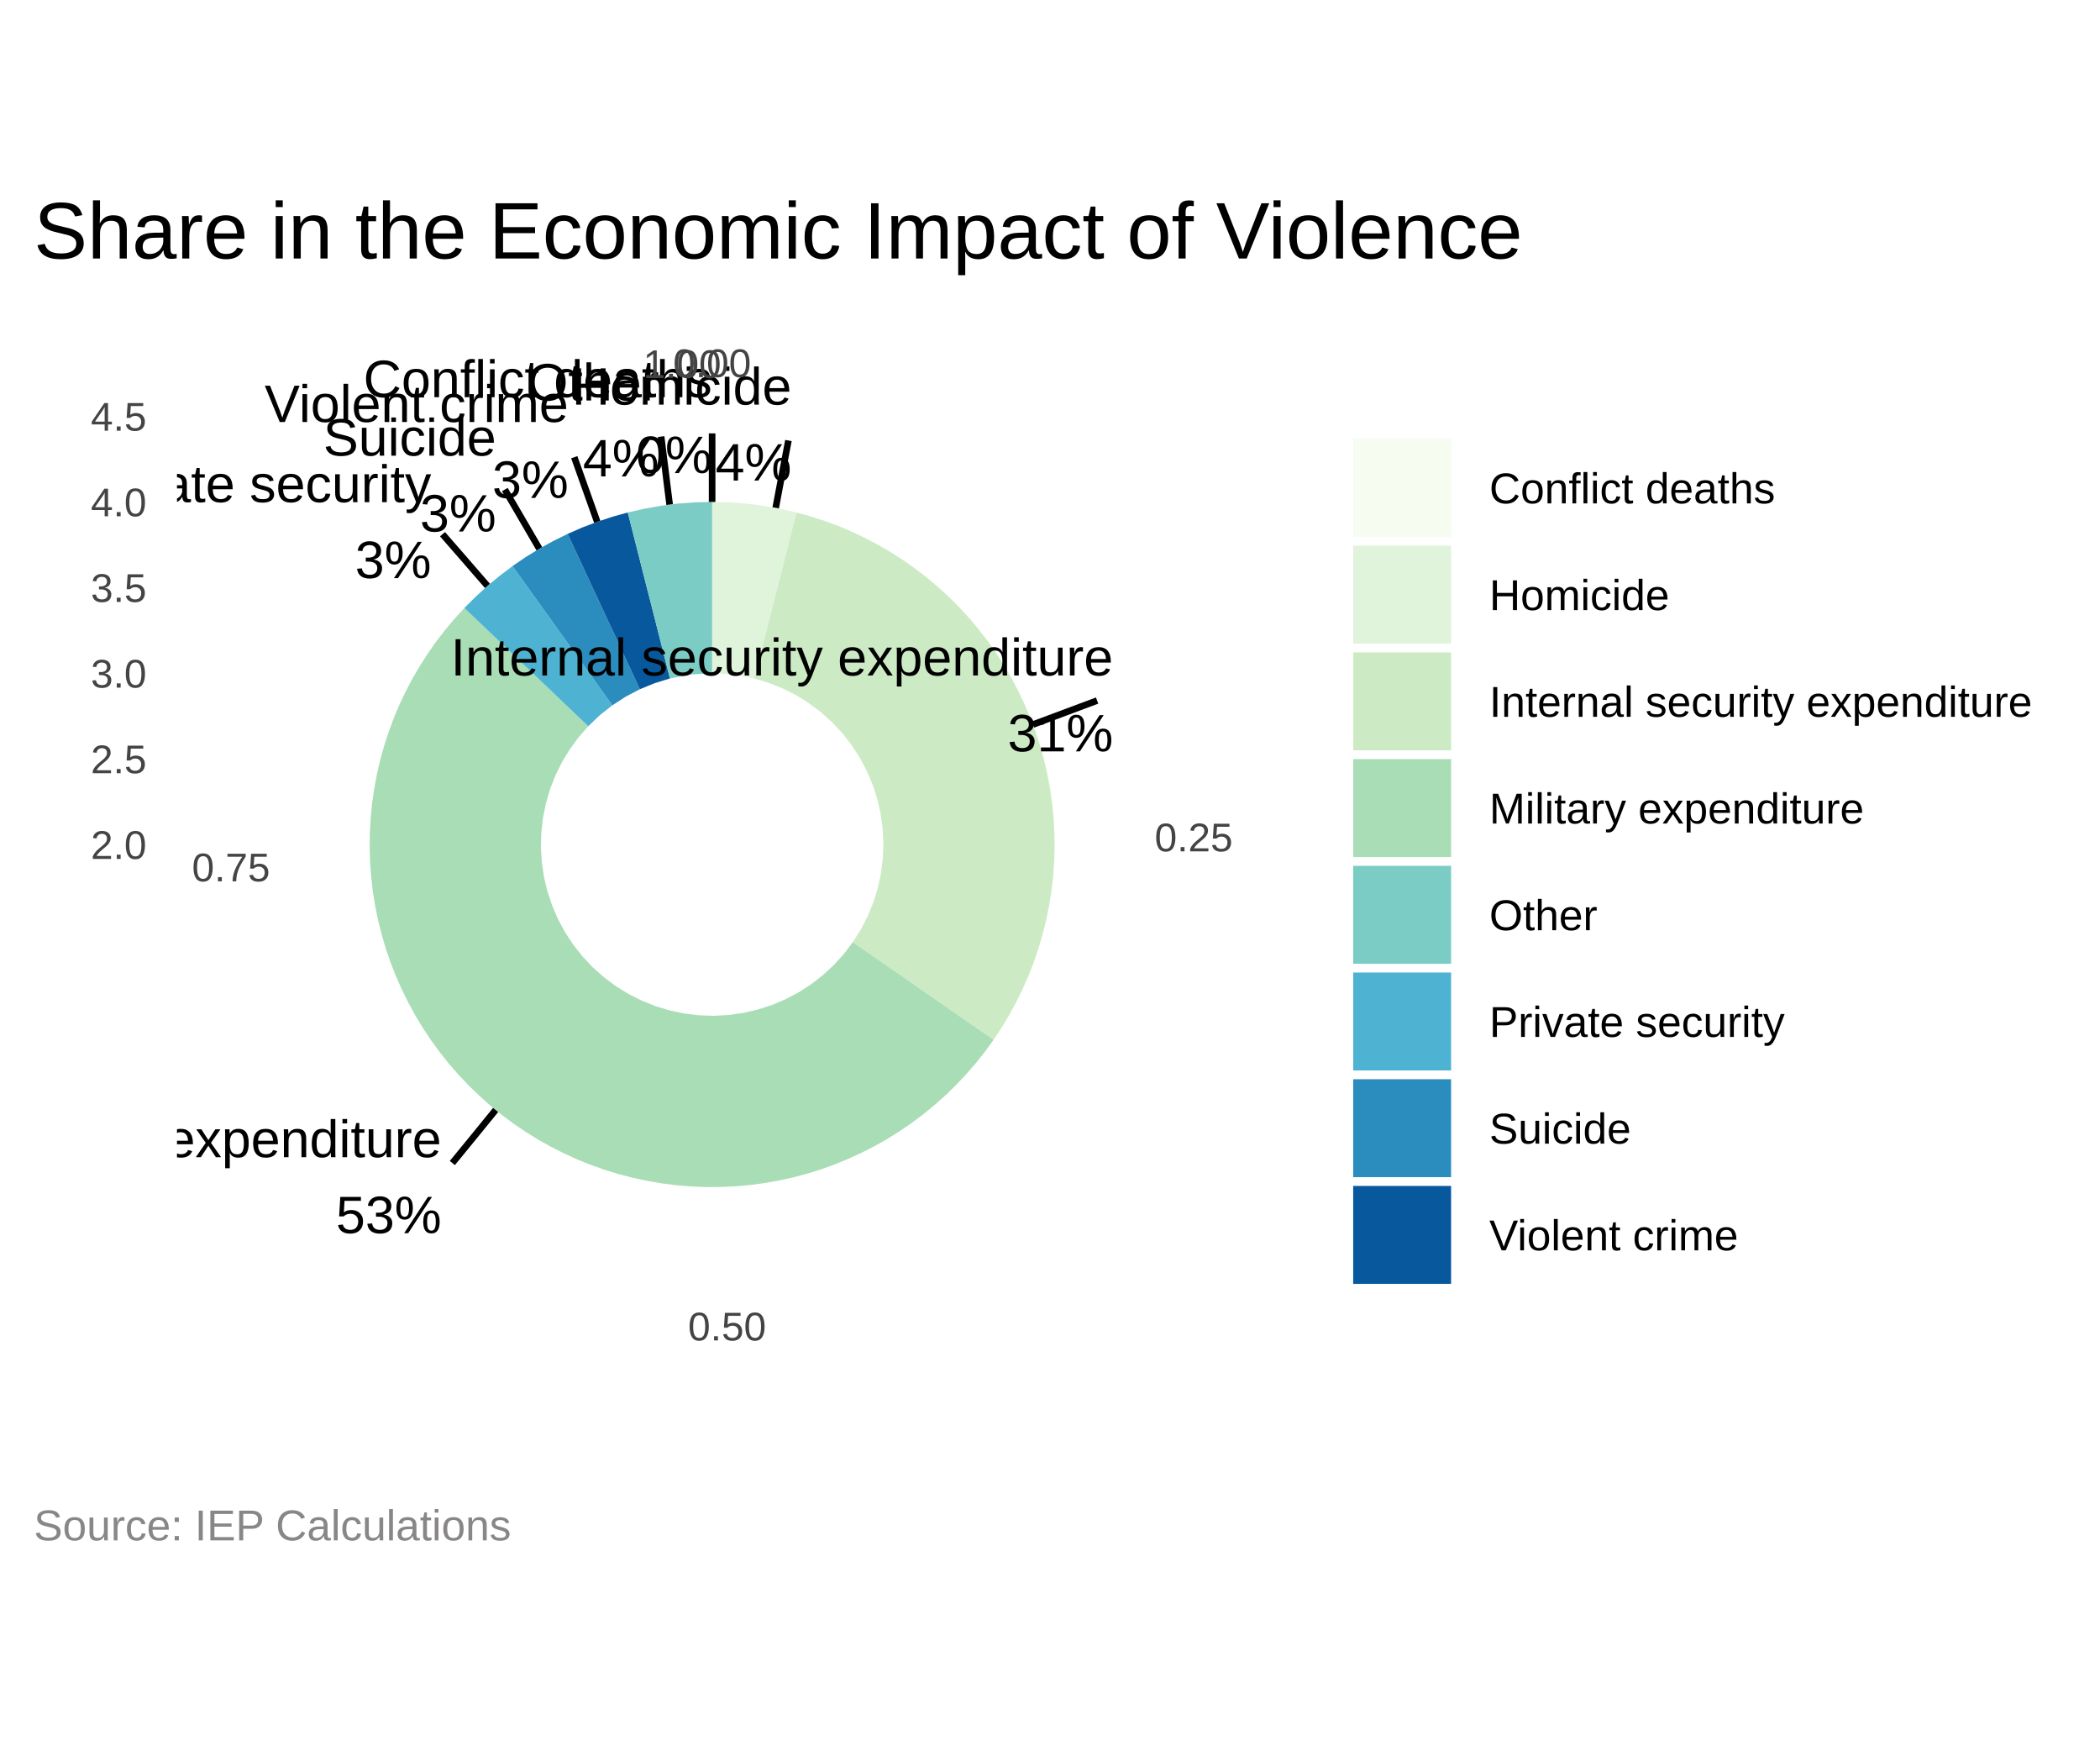
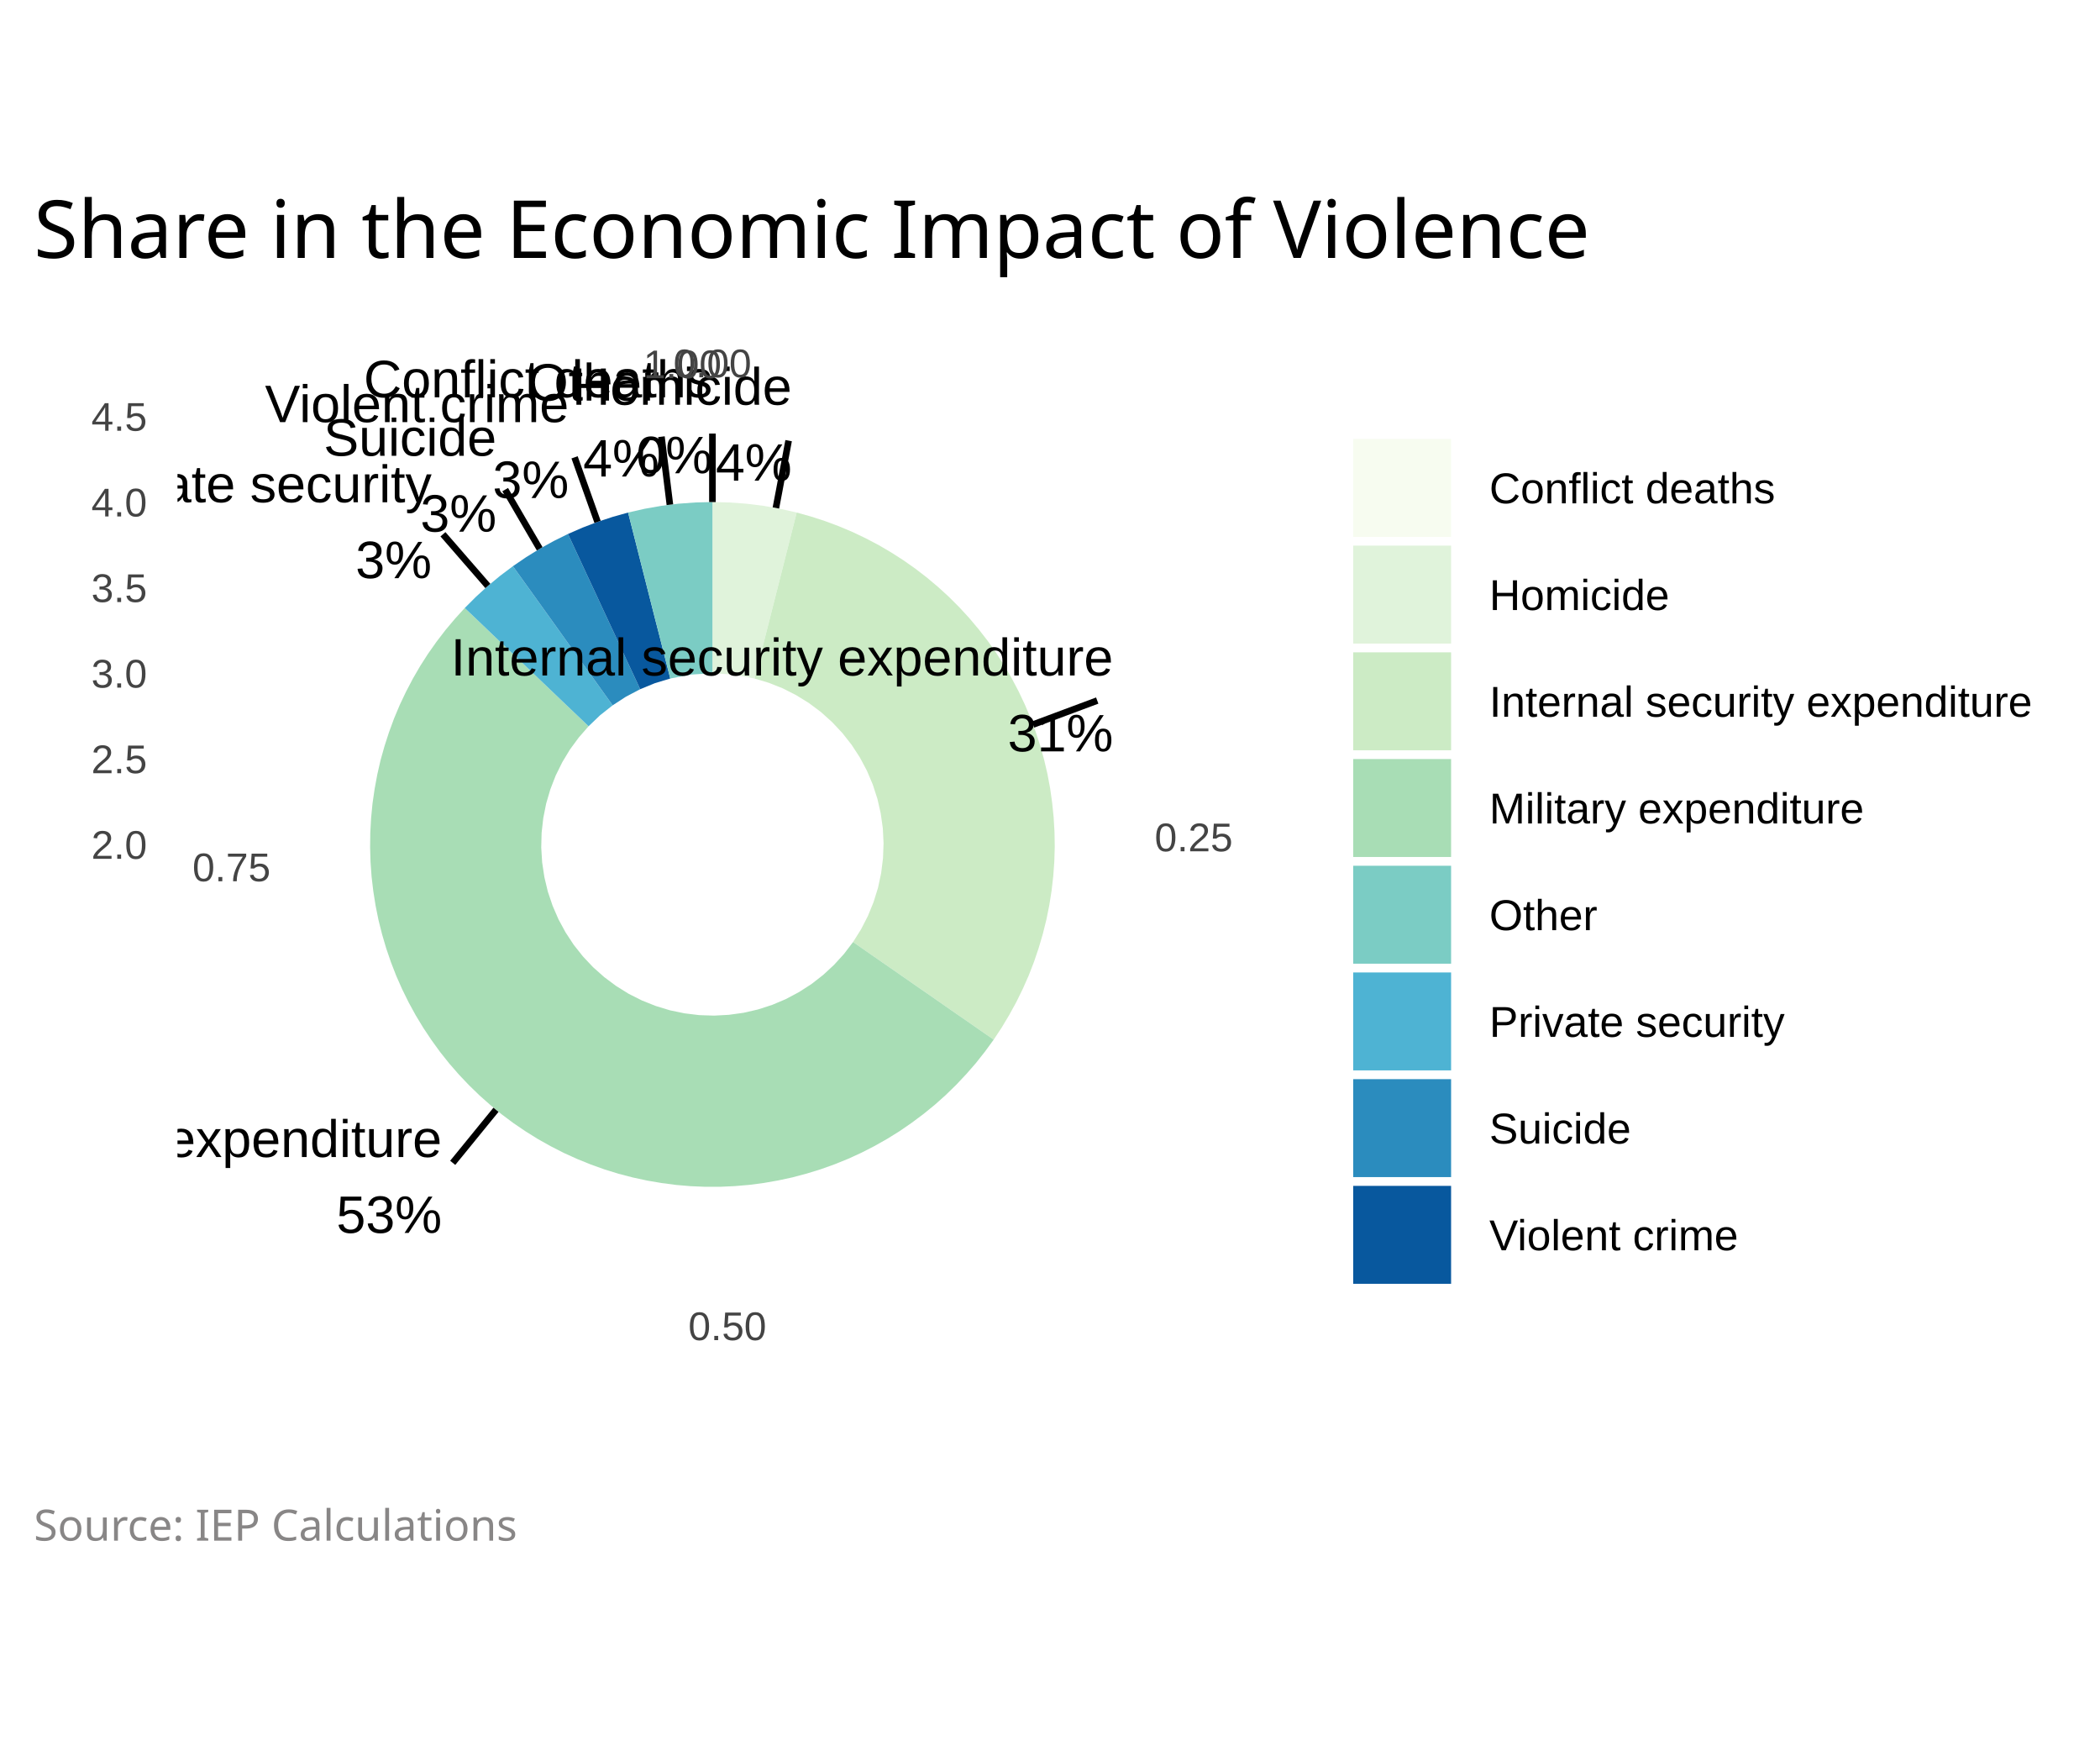
<svg xmlns="http://www.w3.org/2000/svg" class="svglite" width="340.16pt" height="283.46pt" viewBox="0 0 340.16 283.46">
  <defs>
    <style type="text/css">
    .svglite line, .svglite polyline, .svglite polygon, .svglite path, .svglite rect, .svglite circle {
      fill: none;
      stroke: #000000;
      stroke-linecap: round;
      stroke-linejoin: round;
      stroke-miterlimit: 10.00;
    }
    .svglite text {
      white-space: pre;
    }
  </style>
  </defs>
  <rect width="100%" height="100%" style="stroke: none; fill: none;" />
  <defs>
    <clipPath id="cpMC4wMHwzNDAuMTZ8MC4wMHwyODMuNDY=">
      <rect x="0.00" y="0.00" width="340.16" height="283.46" />
    </clipPath>
  </defs>
  <g clip-path="url(#cpMC4wMHwzNDAuMTZ8MC4wMHwyODMuNDY=)">
</g>
  <defs>
-     <clipPath id="cpMC4wMHwzNDAuMTZ8MjcuMDd8MjU2LjQw">
-       <rect x="0.00" y="27.07" width="340.16" height="229.33" />
+     <clipPath id="cpMC4wMHwzNDAuMTZ8MjYuOTV8MjU2LjUx">
+       <rect x="0.00" y="26.95" width="340.16" height="229.56" />
    </clipPath>
  </defs>
-   <g clip-path="url(#cpMC4wMHwzNDAuMTZ8MjcuMDd8MjU2LjQw)">
+   <g clip-path="url(#cpMC4wMHwzNDAuMTZ8MjYuOTV8MjU2LjUx)">
</g>
  <g clip-path="url(#cpMC4wMHwzNDAuMTZ8MC4wMHwyODMuNDY=)">
</g>
  <defs>
-     <clipPath id="cpMjguNjd8MjAyLjA0fDUwLjA3fDIyMy40NA==">
-       <rect x="28.67" y="50.07" width="173.37" height="173.37" />
+     <clipPath id="cpMjguNzV8MjAyLjA0fDUwLjExfDIyMy4zOQ==">
+       <rect x="28.75" y="50.11" width="173.29" height="173.29" />
    </clipPath>
  </defs>
-   <g clip-path="url(#cpMjguNjd8MjAyLjA0fDUwLjA3fDIyMy40NA==)">
-     <polygon points="115.35,109.02 115.35,106.50 115.35,103.98 115.35,101.45 115.35,98.93 115.35,96.41 115.35,93.89 115.35,91.37 115.35,88.85 115.35,86.32 115.35,83.80 115.35,81.28 115.35,81.28 115.35,83.80 115.35,86.32 115.35,88.85 115.35,91.37 115.35,93.89 115.35,96.41 115.35,98.93 115.35,101.45 115.35,103.98 115.35,106.50 115.35,109.02 115.35,109.02 " style="stroke-width: 1.07; stroke: none; stroke-linecap: butt; stroke-linejoin: miter; fill: #F7FCF0;" />
-     <polygon points="122.18,109.87 122.81,107.43 123.43,104.99 124.05,102.54 124.67,100.10 125.29,97.65 125.91,95.21 126.53,92.77 127.15,90.32 127.77,87.88 128.39,85.43 129.02,82.99 126.32,82.38 123.60,81.90 120.87,81.55 118.11,81.35 115.35,81.28 115.35,83.80 115.35,86.32 115.35,88.85 115.35,91.37 115.35,93.89 115.35,96.41 115.35,98.93 115.35,101.45 115.35,103.98 115.35,106.50 115.35,109.02 118.79,109.23 122.18,109.87 " style="stroke-width: 1.07; stroke: none; stroke-linecap: butt; stroke-linejoin: miter; fill: #E0F3DB;" />
-     <polygon points="138.14,152.57 140.22,154.01 142.29,155.45 144.36,156.88 146.43,158.32 148.50,159.76 150.58,161.20 152.65,162.63 154.72,164.07 156.79,165.51 158.86,166.95 160.94,168.38 162.25,166.40 163.48,164.37 164.61,162.28 165.66,160.14 166.62,157.97 167.48,155.75 168.24,153.50 168.91,151.22 169.48,148.91 169.95,146.58 170.33,144.23 170.60,141.87 170.76,139.50 170.83,137.12 170.79,134.75 170.66,132.37 170.42,130.01 170.08,127.65 169.64,125.32 169.10,123.00 168.46,120.71 167.72,118.45 166.89,116.23 165.96,114.04 164.94,111.89 163.83,109.79 162.63,107.73 161.35,105.74 159.98,103.79 158.52,101.91 156.99,100.09 155.38,98.34 153.70,96.66 151.94,95.06 150.12,93.53 148.24,92.08 146.30,90.71 144.30,89.43 142.24,88.23 140.14,87.12 137.99,86.11 135.80,85.18 133.57,84.36 131.31,83.62 129.02,82.99 128.39,85.43 127.77,87.88 127.15,90.32 126.53,92.77 125.91,95.21 125.29,97.65 124.67,100.10 124.05,102.54 123.43,104.99 122.81,107.43 122.18,109.87 124.51,110.58 126.77,111.48 128.94,112.57 131.00,113.86 132.95,115.31 134.76,116.94 136.42,118.71 137.92,120.63 139.24,122.66 140.39,124.81 141.34,127.05 142.09,129.36 142.63,131.73 142.97,134.14 143.09,136.56 143.00,138.99 142.70,141.40 142.19,143.78 141.47,146.10 140.55,148.35 139.44,150.52 138.14,152.57 " style="stroke-width: 1.07; stroke: none; stroke-linecap: butt; stroke-linejoin: miter; fill: #CCEBC5;" />
-     <polygon points="95.29,117.61 93.46,115.87 91.64,114.13 89.81,112.38 87.99,110.64 86.16,108.90 84.34,107.16 82.52,105.42 80.69,103.68 78.87,101.94 77.04,100.20 75.22,98.46 73.62,100.21 72.09,102.03 70.64,103.91 69.28,105.86 68.00,107.86 66.80,109.91 65.70,112.01 64.68,114.16 63.76,116.35 62.94,118.58 62.21,120.84 61.57,123.13 61.04,125.44 60.61,127.78 60.27,130.13 60.04,132.49 59.91,134.87 59.88,137.24 59.95,139.62 60.12,141.98 60.39,144.34 60.77,146.69 61.24,149.02 61.82,151.32 62.49,153.60 63.26,155.85 64.13,158.06 65.08,160.23 66.14,162.36 67.28,164.45 68.51,166.48 69.82,168.46 71.22,170.38 72.70,172.24 74.26,174.03 75.89,175.75 77.60,177.41 79.37,178.99 81.21,180.49 83.11,181.91 85.08,183.25 87.09,184.50 89.16,185.67 91.28,186.74 93.44,187.73 95.64,188.62 97.88,189.42 100.15,190.12 102.45,190.72 104.77,191.22 107.11,191.62 109.47,191.93 111.84,192.13 114.21,192.23 116.59,192.22 118.96,192.12 121.32,191.92 123.68,191.61 126.02,191.20 128.34,190.70 130.64,190.09 132.91,189.39 135.14,188.59 137.34,187.69 139.50,186.70 141.62,185.63 143.69,184.46 145.70,183.20 147.66,181.86 149.57,180.43 151.40,178.93 153.18,177.35 154.88,175.69 156.51,173.96 158.06,172.17 159.54,170.31 160.94,168.38 158.86,166.95 156.79,165.51 154.72,164.07 152.65,162.63 150.58,161.20 148.50,159.76 146.43,158.32 144.36,156.88 142.29,155.45 140.22,154.01 138.14,152.57 136.69,154.49 135.07,156.27 133.31,157.90 131.41,159.38 129.39,160.69 127.26,161.81 125.04,162.75 122.75,163.49 120.41,164.03 118.03,164.37 115.62,164.50 113.22,164.42 110.83,164.13 108.48,163.63 106.17,162.94 103.94,162.04 101.79,160.96 99.75,159.69 97.82,158.25 96.02,156.65 94.37,154.90 92.88,153.02 91.55,151.01 90.41,148.89 89.45,146.68 88.69,144.40 88.12,142.06 87.77,139.68 87.62,137.28 87.68,134.88 87.94,132.48 88.42,130.13 89.09,127.82 89.97,125.57 91.03,123.42 92.28,121.36 93.70,119.42 95.29,117.61 " style="stroke-width: 1.07; stroke: none; stroke-linecap: butt; stroke-linejoin: miter; fill: #A8DDB5;" />
-     <polygon points="99.19,114.22 97.72,112.17 96.25,110.12 94.78,108.07 93.31,106.02 91.84,103.97 90.37,101.92 88.90,99.87 87.43,97.82 85.96,95.77 84.49,93.72 83.02,91.67 80.96,93.23 78.96,94.88 77.05,96.63 75.22,98.46 77.04,100.20 78.87,101.94 80.69,103.68 82.52,105.42 84.34,107.16 86.16,108.90 87.99,110.64 89.81,112.38 91.64,114.13 93.46,115.87 95.29,117.61 97.16,115.82 99.19,114.22 " style="stroke-width: 1.07; stroke: none; stroke-linecap: butt; stroke-linejoin: miter; fill: #4EB3D3;" />
-     <polygon points="103.65,111.61 102.59,109.32 101.52,107.04 100.46,104.75 99.40,102.46 98.33,100.18 97.27,97.89 96.20,95.60 95.14,93.32 94.08,91.03 93.01,88.74 91.95,86.46 89.63,87.60 87.36,88.86 85.16,90.21 83.02,91.67 84.49,93.72 85.96,95.77 87.43,97.82 88.90,99.87 90.37,101.92 91.84,103.97 93.31,106.02 94.78,108.07 96.25,110.12 97.72,112.17 99.19,114.22 101.36,112.81 103.65,111.61 " style="stroke-width: 1.07; stroke: none; stroke-linecap: butt; stroke-linejoin: miter; fill: #2B8CBE;" />
-     <polygon points="108.52,109.87 107.90,107.43 107.28,104.99 106.66,102.54 106.04,100.10 105.42,97.65 104.79,95.21 104.17,92.77 103.55,90.32 102.93,87.88 102.31,85.43 101.69,82.99 99.20,83.68 96.74,84.50 94.32,85.42 91.95,86.46 93.01,88.74 94.08,91.03 95.14,93.32 96.20,95.60 97.27,97.89 98.33,100.18 99.40,102.46 100.46,104.75 101.52,107.04 102.59,109.32 103.65,111.61 106.05,110.63 108.52,109.87 " style="stroke-width: 1.07; stroke: none; stroke-linecap: butt; stroke-linejoin: miter; fill: #08589E;" />
-     <polygon points="115.35,109.02 115.35,106.50 115.35,103.98 115.35,101.45 115.35,98.93 115.35,96.41 115.35,93.89 115.35,91.37 115.35,88.85 115.35,86.32 115.35,83.80 115.35,81.28 112.59,81.35 109.84,81.55 107.10,81.90 104.38,82.38 101.69,82.99 102.31,85.43 102.93,87.88 103.55,90.32 104.17,92.77 104.79,95.21 105.42,97.65 106.04,100.10 106.66,102.54 107.28,104.99 107.90,107.43 108.52,109.87 111.91,109.23 115.35,109.02 " style="stroke-width: 1.07; stroke: none; stroke-linecap: butt; stroke-linejoin: miter; fill: #7BCCC4;" />
-     <text x="115.35" y="64.32" text-anchor="end" style="font-size: 8.54px; font-family: &quot;Arial&quot;;" textLength="56.43px" lengthAdjust="spacingAndGlyphs">Conflict deaths</text>
-     <text x="115.35" y="76.61" text-anchor="end" style="font-size: 8.54px; font-family: &quot;Arial&quot;;" textLength="12.33px" lengthAdjust="spacingAndGlyphs">0%</text>
-     <text x="128.22" y="65.53" text-anchor="end" style="font-size: 8.54px; font-family: &quot;Arial&quot;;" textLength="35.56px" lengthAdjust="spacingAndGlyphs">Homicide</text>
-     <text x="128.22" y="77.82" text-anchor="end" style="font-size: 8.54px; font-family: &quot;Arial&quot;;" textLength="12.33px" lengthAdjust="spacingAndGlyphs">4%</text>
-     <text x="180.31" y="109.39" text-anchor="end" style="font-size: 8.54px; font-family: &quot;Arial&quot;;" textLength="107.19px" lengthAdjust="spacingAndGlyphs">Internal security expenditure</text>
-     <text x="180.31" y="121.68" text-anchor="end" style="font-size: 8.54px; font-family: &quot;Arial&quot;;" textLength="17.08px" lengthAdjust="spacingAndGlyphs">31%</text>
-     <text x="71.51" y="187.40" text-anchor="end" style="font-size: 8.54px; font-family: &quot;Arial&quot;;" textLength="73.97px" lengthAdjust="spacingAndGlyphs">Military expenditure</text>
-     <text x="71.51" y="199.70" text-anchor="end" style="font-size: 8.54px; font-family: &quot;Arial&quot;;" textLength="17.08px" lengthAdjust="spacingAndGlyphs">53%</text>
-     <text x="69.86" y="81.32" text-anchor="end" style="font-size: 8.54px; font-family: &quot;Arial&quot;;" textLength="58.33px" lengthAdjust="spacingAndGlyphs">Private security</text>
-     <text x="69.86" y="93.62" text-anchor="end" style="font-size: 8.54px; font-family: &quot;Arial&quot;;" textLength="12.33px" lengthAdjust="spacingAndGlyphs">3%</text>
-     <text x="80.37" y="73.79" text-anchor="end" style="font-size: 8.54px; font-family: &quot;Arial&quot;;" textLength="27.98px" lengthAdjust="spacingAndGlyphs">Suicide</text>
-     <text x="80.37" y="86.08" text-anchor="end" style="font-size: 8.54px; font-family: &quot;Arial&quot;;" textLength="12.33px" lengthAdjust="spacingAndGlyphs">3%</text>
-     <text x="92.08" y="68.34" text-anchor="end" style="font-size: 8.54px; font-family: &quot;Arial&quot;;" textLength="49.15px" lengthAdjust="spacingAndGlyphs">Violent crime</text>
-     <text x="92.08" y="80.63" text-anchor="end" style="font-size: 8.54px; font-family: &quot;Arial&quot;;" textLength="12.33px" lengthAdjust="spacingAndGlyphs">3%</text>
-     <text x="106.75" y="64.86" text-anchor="end" style="font-size: 8.54px; font-family: &quot;Arial&quot;;" textLength="21.34px" lengthAdjust="spacingAndGlyphs">Other</text>
-     <text x="106.75" y="77.15" text-anchor="end" style="font-size: 8.54px; font-family: &quot;Arial&quot;;" textLength="12.33px" lengthAdjust="spacingAndGlyphs">4%</text>
-     <polyline points="115.35,81.28 115.35,78.51 115.35,75.73 115.35,72.96 115.35,70.18 " style="stroke-width: 1.07; stroke-linecap: butt;" />
-     <polyline points="125.65,82.24 126.16,79.52 126.68,76.79 127.19,74.07 127.71,71.34 " style="stroke-width: 1.07; stroke-linecap: butt;" />
-     <polyline points="167.32,117.33 169.92,116.36 172.52,115.39 175.11,114.42 177.71,113.45 " style="stroke-width: 1.07; stroke-linecap: butt;" />
-     <polyline points="80.28,179.75 78.53,181.90 76.78,184.05 75.02,186.20 73.27,188.34 " style="stroke-width: 1.07; stroke-linecap: butt;" />
-     <polyline points="78.96,94.88 77.14,92.79 75.32,90.69 73.50,88.60 71.68,86.51 " style="stroke-width: 1.07; stroke-linecap: butt;" />
-     <polyline points="87.36,88.86 85.96,86.46 84.57,84.07 83.17,81.67 81.77,79.28 " style="stroke-width: 1.07; stroke-linecap: butt;" />
-     <polyline points="96.74,84.50 95.81,81.88 94.88,79.27 93.95,76.66 93.02,74.04 " style="stroke-width: 1.07; stroke-linecap: butt;" />
-     <polyline points="108.47,81.71 108.12,78.96 107.78,76.20 107.43,73.45 107.09,70.70 " style="stroke-width: 1.07; stroke-linecap: butt;" />
-     <text x="115.35" y="61.07" text-anchor="middle" style="font-size: 6.50px;fill: #444444; font-family: &quot;Arial&quot;;" textLength="12.65px" lengthAdjust="spacingAndGlyphs">0.00</text>
-     <text x="193.36" y="137.87" text-anchor="middle" style="font-size: 6.50px;fill: #444444; font-family: &quot;Arial&quot;;" textLength="12.65px" lengthAdjust="spacingAndGlyphs">0.25</text>
-     <text x="117.78" y="217.07" text-anchor="middle" style="font-size: 6.50px;fill: #444444; font-family: &quot;Arial&quot;;" textLength="12.65px" lengthAdjust="spacingAndGlyphs">0.50</text>
-     <text x="37.42" y="142.73" text-anchor="middle" style="font-size: 6.50px;fill: #444444; font-family: &quot;Arial&quot;;" textLength="12.65px" lengthAdjust="spacingAndGlyphs">0.75</text>
-     <text x="110.50" y="61.22" text-anchor="middle" style="font-size: 6.50px;fill: #444444; font-family: &quot;Arial&quot;;" textLength="12.65px" lengthAdjust="spacingAndGlyphs">1.00</text>
+   <g clip-path="url(#cpMjguNzV8MjAyLjA0fDUwLjExfDIyMy4zOQ==)">
+     <polygon points="115.40,109.02 115.40,106.50 115.40,103.98 115.40,101.46 115.40,98.94 115.40,96.42 115.40,93.90 115.40,91.38 115.40,88.86 115.40,86.34 115.40,83.82 115.40,81.30 115.40,81.30 115.40,83.82 115.40,86.34 115.40,88.86 115.40,91.38 115.40,93.90 115.40,96.42 115.40,98.94 115.40,101.46 115.40,103.98 115.40,106.50 115.40,109.02 115.40,109.02 " style="stroke-width: 1.07; stroke: none; stroke-linecap: butt; stroke-linejoin: miter; fill: #F7FCF0;" />
+     <polygon points="122.22,109.88 122.84,107.43 123.47,104.99 124.09,102.55 124.71,100.11 125.33,97.66 125.95,95.22 126.57,92.78 127.19,90.33 127.81,87.89 128.43,85.45 129.05,83.00 126.36,82.39 123.64,81.91 120.91,81.57 118.15,81.37 115.40,81.30 115.40,83.82 115.40,86.34 115.40,88.86 115.40,91.38 115.40,93.90 115.40,96.42 115.40,98.94 115.40,101.46 115.40,103.98 115.40,106.50 115.40,109.02 118.84,109.24 122.22,109.88 " style="stroke-width: 1.07; stroke: none; stroke-linecap: butt; stroke-linejoin: miter; fill: #E0F3DB;" />
+     <polygon points="138.18,152.55 140.25,153.99 142.32,155.43 144.39,156.86 146.46,158.30 148.53,159.74 150.60,161.17 152.67,162.61 154.74,164.05 156.81,165.48 158.88,166.92 160.96,168.36 162.27,166.38 163.49,164.34 164.63,162.26 165.68,160.12 166.64,157.95 167.50,155.73 168.26,153.48 168.93,151.20 169.50,148.90 169.97,146.57 170.34,144.22 170.61,141.86 170.78,139.49 170.85,137.11 170.81,134.74 170.67,132.36 170.43,130.00 170.10,127.65 169.66,125.31 169.12,123.00 168.48,120.71 167.74,118.45 166.91,116.22 165.98,114.04 164.96,111.89 163.85,109.79 162.65,107.74 161.37,105.74 160.00,103.80 158.54,101.92 157.01,100.10 155.40,98.35 153.72,96.67 151.97,95.07 150.15,93.54 148.27,92.09 146.32,90.72 144.32,89.44 142.27,88.24 140.17,87.14 138.02,86.12 135.83,85.20 133.60,84.37 131.34,83.64 129.05,83.00 128.43,85.45 127.81,87.89 127.19,90.33 126.57,92.78 125.95,95.22 125.33,97.66 124.71,100.11 124.09,102.55 123.47,104.99 122.84,107.43 122.22,109.88 124.55,110.58 126.81,111.48 128.97,112.58 131.04,113.86 132.98,115.31 134.79,116.94 136.45,118.71 137.95,120.62 139.28,122.66 140.42,124.80 141.37,127.04 142.12,129.35 142.66,131.72 143.00,134.13 143.12,136.55 143.03,138.98 142.73,141.39 142.22,143.77 141.50,146.09 140.58,148.34 139.47,150.50 138.18,152.55 " style="stroke-width: 1.07; stroke: none; stroke-linecap: butt; stroke-linejoin: miter; fill: #CCEBC5;" />
+     <polygon points="95.34,117.61 93.52,115.87 91.69,114.13 89.87,112.39 88.05,110.65 86.22,108.90 84.40,107.16 82.58,105.42 80.75,103.68 78.93,101.94 77.11,100.20 75.28,98.46 73.68,100.22 72.15,102.04 70.71,103.92 69.34,105.86 68.06,107.86 66.87,109.91 65.77,112.01 64.75,114.16 63.83,116.35 63.01,118.58 62.28,120.84 61.64,123.12 61.11,125.44 60.68,127.77 60.34,130.12 60.11,132.49 59.98,134.86 59.95,137.23 60.02,139.60 60.19,141.97 60.47,144.33 60.84,146.67 61.31,149.00 61.89,151.30 62.56,153.58 63.33,155.83 64.19,158.04 65.15,160.21 66.20,162.34 67.34,164.42 68.57,166.45 69.89,168.43 71.28,170.35 72.76,172.21 74.32,174.00 75.95,175.72 77.66,177.38 79.43,178.95 81.27,180.46 83.17,181.88 85.13,183.21 87.15,184.47 89.22,185.63 91.34,186.71 93.50,187.69 95.70,188.58 97.93,189.38 100.20,190.08 102.50,190.68 104.82,191.18 107.16,191.58 109.52,191.89 111.88,192.09 114.25,192.19 116.63,192.19 119.00,192.08 121.36,191.88 123.72,191.57 126.06,191.16 128.38,190.66 130.67,190.05 132.94,189.35 135.18,188.55 137.38,187.66 139.54,186.67 141.65,185.59 143.72,184.42 145.73,183.17 147.69,181.82 149.59,180.40 151.43,178.90 153.20,177.32 154.90,175.66 156.53,173.93 158.09,172.14 159.56,170.28 160.96,168.36 158.88,166.92 156.81,165.48 154.74,164.05 152.67,162.61 150.60,161.17 148.53,159.74 146.46,158.30 144.39,156.86 142.32,155.43 140.25,153.99 138.18,152.55 136.72,154.47 135.10,156.25 133.34,157.88 131.44,159.36 129.42,160.66 127.30,161.79 125.08,162.73 122.79,163.47 120.45,164.01 118.07,164.34 115.67,164.47 113.26,164.39 110.88,164.10 108.52,163.61 106.22,162.91 103.99,162.02 101.84,160.94 99.80,159.67 97.87,158.23 96.07,156.63 94.42,154.88 92.93,153.00 91.61,150.99 90.46,148.87 89.51,146.67 88.74,144.39 88.18,142.05 87.82,139.67 87.67,137.27 87.73,134.87 88.00,132.48 88.47,130.12 89.15,127.81 90.02,125.57 91.09,123.41 92.33,121.36 93.76,119.42 95.34,117.61 " style="stroke-width: 1.07; stroke: none; stroke-linecap: butt; stroke-linejoin: miter; fill: #A8DDB5;" />
+     <polygon points="99.24,114.22 97.77,112.17 96.30,110.12 94.83,108.07 93.36,106.02 91.89,103.98 90.43,101.93 88.96,99.88 87.49,97.83 86.02,95.78 84.55,93.73 83.08,91.69 81.02,93.24 79.02,94.89 77.11,96.63 75.28,98.46 77.11,100.20 78.93,101.94 80.75,103.68 82.58,105.42 84.40,107.16 86.22,108.90 88.05,110.65 89.87,112.39 91.69,114.13 93.52,115.87 95.34,117.61 97.21,115.82 99.24,114.22 " style="stroke-width: 1.07; stroke: none; stroke-linecap: butt; stroke-linejoin: miter; fill: #4EB3D3;" />
+     <polygon points="103.70,111.61 102.64,109.32 101.57,107.04 100.51,104.75 99.45,102.47 98.38,100.18 97.32,97.90 96.26,95.61 95.19,93.33 94.13,91.04 93.07,88.76 92.00,86.47 89.68,87.62 87.42,88.87 85.22,90.23 83.08,91.69 84.55,93.73 86.02,95.78 87.49,97.83 88.96,99.88 90.43,101.93 91.89,103.98 93.36,106.02 94.83,108.07 96.30,110.12 97.77,112.17 99.24,114.22 101.41,112.81 103.70,111.61 " style="stroke-width: 1.07; stroke: none; stroke-linecap: butt; stroke-linejoin: miter; fill: #2B8CBE;" />
+     <polygon points="108.57,109.88 107.95,107.43 107.33,104.99 106.71,102.55 106.08,100.11 105.46,97.66 104.84,95.22 104.22,92.78 103.60,90.33 102.98,87.89 102.36,85.45 101.74,83.00 99.25,83.70 96.79,84.51 94.37,85.44 92.00,86.47 93.07,88.76 94.13,91.04 95.19,93.33 96.26,95.61 97.32,97.90 98.38,100.18 99.45,102.47 100.51,104.75 101.57,107.04 102.64,109.32 103.70,111.61 106.09,110.63 108.57,109.88 " style="stroke-width: 1.07; stroke: none; stroke-linecap: butt; stroke-linejoin: miter; fill: #08589E;" />
+     <polygon points="115.40,109.02 115.40,106.50 115.40,103.98 115.40,101.46 115.40,98.94 115.40,96.42 115.40,93.90 115.40,91.38 115.40,88.86 115.40,86.34 115.40,83.82 115.40,81.30 112.64,81.37 109.89,81.57 107.15,81.91 104.43,82.39 101.74,83.00 102.36,85.45 102.98,87.89 103.60,90.33 104.22,92.78 104.84,95.22 105.46,97.66 106.08,100.11 106.71,102.55 107.33,104.99 107.95,107.43 108.57,109.88 111.96,109.24 115.40,109.02 " style="stroke-width: 1.07; stroke: none; stroke-linecap: butt; stroke-linejoin: miter; fill: #7BCCC4;" />
+     <text x="115.40" y="64.34" text-anchor="end" style="font-size: 8.54px; font-family: &quot;Arial&quot;;" textLength="56.43px" lengthAdjust="spacingAndGlyphs">Conflict deaths</text>
+     <text x="115.40" y="76.64" text-anchor="end" style="font-size: 8.54px; font-family: &quot;Arial&quot;;" textLength="12.33px" lengthAdjust="spacingAndGlyphs">0%</text>
+     <text x="128.26" y="65.55" text-anchor="end" style="font-size: 8.54px; font-family: &quot;Arial&quot;;" textLength="35.56px" lengthAdjust="spacingAndGlyphs">Homicide</text>
+     <text x="128.26" y="77.84" text-anchor="end" style="font-size: 8.54px; font-family: &quot;Arial&quot;;" textLength="12.33px" lengthAdjust="spacingAndGlyphs">4%</text>
+     <text x="180.32" y="109.39" text-anchor="end" style="font-size: 8.54px; font-family: &quot;Arial&quot;;" textLength="107.19px" lengthAdjust="spacingAndGlyphs">Internal security expenditure</text>
+     <text x="180.32" y="121.68" text-anchor="end" style="font-size: 8.54px; font-family: &quot;Arial&quot;;" textLength="17.08px" lengthAdjust="spacingAndGlyphs">31%</text>
+     <text x="71.58" y="187.37" text-anchor="end" style="font-size: 8.54px; font-family: &quot;Arial&quot;;" textLength="73.97px" lengthAdjust="spacingAndGlyphs">Military expenditure</text>
+     <text x="71.58" y="199.66" text-anchor="end" style="font-size: 8.54px; font-family: &quot;Arial&quot;;" textLength="17.08px" lengthAdjust="spacingAndGlyphs">53%</text>
+     <text x="69.93" y="81.34" text-anchor="end" style="font-size: 8.54px; font-family: &quot;Arial&quot;;" textLength="58.33px" lengthAdjust="spacingAndGlyphs">Private security</text>
+     <text x="69.93" y="93.63" text-anchor="end" style="font-size: 8.54px; font-family: &quot;Arial&quot;;" textLength="12.33px" lengthAdjust="spacingAndGlyphs">3%</text>
+     <text x="80.43" y="73.81" text-anchor="end" style="font-size: 8.54px; font-family: &quot;Arial&quot;;" textLength="27.98px" lengthAdjust="spacingAndGlyphs">Suicide</text>
+     <text x="80.43" y="86.10" text-anchor="end" style="font-size: 8.54px; font-family: &quot;Arial&quot;;" textLength="12.33px" lengthAdjust="spacingAndGlyphs">3%</text>
+     <text x="92.14" y="68.36" text-anchor="end" style="font-size: 8.54px; font-family: &quot;Arial&quot;;" textLength="49.15px" lengthAdjust="spacingAndGlyphs">Violent crime</text>
+     <text x="92.14" y="80.65" text-anchor="end" style="font-size: 8.54px; font-family: &quot;Arial&quot;;" textLength="12.33px" lengthAdjust="spacingAndGlyphs">3%</text>
+     <text x="106.79" y="64.88" text-anchor="end" style="font-size: 8.54px; font-family: &quot;Arial&quot;;" textLength="21.34px" lengthAdjust="spacingAndGlyphs">Other</text>
+     <text x="106.79" y="77.17" text-anchor="end" style="font-size: 8.54px; font-family: &quot;Arial&quot;;" textLength="12.33px" lengthAdjust="spacingAndGlyphs">4%</text>
+     <polyline points="115.40,81.30 115.40,78.52 115.40,75.75 115.40,72.98 115.40,70.21 " style="stroke-width: 1.07; stroke-linecap: butt;" />
+     <polyline points="125.68,82.26 126.20,79.54 126.71,76.81 127.23,74.09 127.74,71.36 " style="stroke-width: 1.07; stroke-linecap: butt;" />
+     <polyline points="167.34,117.33 169.93,116.36 172.53,115.39 175.13,114.42 177.73,113.45 " style="stroke-width: 1.07; stroke-linecap: butt;" />
+     <polyline points="80.34,179.72 78.59,181.86 76.84,184.01 75.09,186.16 73.33,188.31 " style="stroke-width: 1.07; stroke-linecap: butt;" />
+     <polyline points="79.02,94.89 77.21,92.80 75.39,90.71 73.57,88.61 71.75,86.52 " style="stroke-width: 1.07; stroke-linecap: butt;" />
+     <polyline points="87.42,88.87 86.02,86.48 84.62,84.08 83.23,81.69 81.83,79.29 " style="stroke-width: 1.07; stroke-linecap: butt;" />
+     <polyline points="96.79,84.51 95.86,81.90 94.93,79.29 94.00,76.68 93.07,74.06 " style="stroke-width: 1.07; stroke-linecap: butt;" />
+     <polyline points="108.51,81.73 108.17,78.97 107.83,76.22 107.48,73.47 107.14,70.72 " style="stroke-width: 1.07; stroke-linecap: butt;" />
+     <text x="115.40" y="61.10" text-anchor="middle" style="font-size: 6.50px;fill: #444444; font-family: &quot;Arial&quot;;" textLength="12.65px" lengthAdjust="spacingAndGlyphs">0.00</text>
+     <text x="193.36" y="137.86" text-anchor="middle" style="font-size: 6.50px;fill: #444444; font-family: &quot;Arial&quot;;" textLength="12.65px" lengthAdjust="spacingAndGlyphs">0.25</text>
+     <text x="117.82" y="217.02" text-anchor="middle" style="font-size: 6.50px;fill: #444444; font-family: &quot;Arial&quot;;" textLength="12.65px" lengthAdjust="spacingAndGlyphs">0.50</text>
+     <text x="37.50" y="142.71" text-anchor="middle" style="font-size: 6.50px;fill: #444444; font-family: &quot;Arial&quot;;" textLength="12.65px" lengthAdjust="spacingAndGlyphs">0.75</text>
+     <text x="110.55" y="61.25" text-anchor="middle" style="font-size: 6.50px;fill: #444444; font-family: &quot;Arial&quot;;" textLength="12.65px" lengthAdjust="spacingAndGlyphs">1.00</text>
  </g>
  <g clip-path="url(#cpMC4wMHwzNDAuMTZ8MC4wMHwyODMuNDY=)">
-     <text x="23.74" y="139.09" text-anchor="end" style="font-size: 6.50px;fill: #444444; font-family: &quot;Arial&quot;;" textLength="9.04px" lengthAdjust="spacingAndGlyphs">2.0</text>
-     <text x="23.74" y="125.22" text-anchor="end" style="font-size: 6.50px;fill: #444444; font-family: &quot;Arial&quot;;" textLength="9.04px" lengthAdjust="spacingAndGlyphs">2.5</text>
-     <text x="23.74" y="111.35" text-anchor="end" style="font-size: 6.50px;fill: #444444; font-family: &quot;Arial&quot;;" textLength="9.04px" lengthAdjust="spacingAndGlyphs">3.0</text>
-     <text x="23.74" y="97.48" text-anchor="end" style="font-size: 6.50px;fill: #444444; font-family: &quot;Arial&quot;;" textLength="9.04px" lengthAdjust="spacingAndGlyphs">3.5</text>
-     <text x="23.74" y="83.61" text-anchor="end" style="font-size: 6.50px;fill: #444444; font-family: &quot;Arial&quot;;" textLength="9.04px" lengthAdjust="spacingAndGlyphs">4.0</text>
-     <text x="23.74" y="69.74" text-anchor="end" style="font-size: 6.50px;fill: #444444; font-family: &quot;Arial&quot;;" textLength="9.04px" lengthAdjust="spacingAndGlyphs">4.5</text>
-     <rect x="219.19" y="71.09" width="15.86" height="15.86" style="stroke-width: 1.07; stroke: none; stroke-linecap: butt; stroke-linejoin: miter; fill: #F7FCF0;" />
-     <rect x="219.19" y="88.37" width="15.86" height="15.86" style="stroke-width: 1.07; stroke: none; stroke-linecap: butt; stroke-linejoin: miter; fill: #E0F3DB;" />
-     <rect x="219.19" y="105.65" width="15.86" height="15.86" style="stroke-width: 1.07; stroke: none; stroke-linecap: butt; stroke-linejoin: miter; fill: #CCEBC5;" />
-     <rect x="219.19" y="122.93" width="15.86" height="15.86" style="stroke-width: 1.07; stroke: none; stroke-linecap: butt; stroke-linejoin: miter; fill: #A8DDB5;" />
-     <rect x="219.19" y="140.21" width="15.86" height="15.86" style="stroke-width: 1.07; stroke: none; stroke-linecap: butt; stroke-linejoin: miter; fill: #7BCCC4;" />
-     <rect x="219.19" y="157.49" width="15.86" height="15.86" style="stroke-width: 1.07; stroke: none; stroke-linecap: butt; stroke-linejoin: miter; fill: #4EB3D3;" />
-     <rect x="219.19" y="174.77" width="15.86" height="15.86" style="stroke-width: 1.07; stroke: none; stroke-linecap: butt; stroke-linejoin: miter; fill: #2B8CBE;" />
-     <rect x="219.19" y="192.05" width="15.86" height="15.86" style="stroke-width: 1.07; stroke: none; stroke-linecap: butt; stroke-linejoin: miter; fill: #08589E;" />
-     <text x="241.24" y="81.52" style="font-size: 7.00px; font-family: &quot;Arial&quot;;" textLength="46.31px" lengthAdjust="spacingAndGlyphs">Conflict deaths</text>
-     <text x="241.24" y="98.80" style="font-size: 7.00px; font-family: &quot;Arial&quot;;" textLength="29.18px" lengthAdjust="spacingAndGlyphs">Homicide</text>
-     <text x="241.24" y="116.08" style="font-size: 7.00px; font-family: &quot;Arial&quot;;" textLength="87.96px" lengthAdjust="spacingAndGlyphs">Internal security expenditure</text>
-     <text x="241.24" y="133.36" style="font-size: 7.00px; font-family: &quot;Arial&quot;;" textLength="60.71px" lengthAdjust="spacingAndGlyphs">Military expenditure</text>
-     <text x="241.24" y="150.64" style="font-size: 7.00px; font-family: &quot;Arial&quot;;" textLength="17.51px" lengthAdjust="spacingAndGlyphs">Other</text>
-     <text x="241.24" y="167.92" style="font-size: 7.00px; font-family: &quot;Arial&quot;;" textLength="47.85px" lengthAdjust="spacingAndGlyphs">Private security</text>
-     <text x="241.24" y="185.20" style="font-size: 7.00px; font-family: &quot;Arial&quot;;" textLength="22.96px" lengthAdjust="spacingAndGlyphs">Suicide</text>
-     <text x="241.24" y="202.48" style="font-size: 7.00px; font-family: &quot;Arial&quot;;" textLength="40.33px" lengthAdjust="spacingAndGlyphs">Violent crime</text>
-     <text x="5.48" y="41.86" style="font-size: 13.00px; font-family: &quot;Arial&quot;;" textLength="241.14px" lengthAdjust="spacingAndGlyphs">Share in the Economic Impact of Violence</text>
-     <text x="5.48" y="249.45" style="font-size: 7.00px;fill: #888686; font-family: &quot;Arial&quot;;" textLength="77.30px" lengthAdjust="spacingAndGlyphs">Source: IEP Calculations</text>
+     <text x="23.82" y="139.08" text-anchor="end" style="font-size: 6.50px;fill: #444444; font-family: &quot;Arial&quot;;" textLength="9.04px" lengthAdjust="spacingAndGlyphs">2.0</text>
+     <text x="23.82" y="125.21" text-anchor="end" style="font-size: 6.50px;fill: #444444; font-family: &quot;Arial&quot;;" textLength="9.04px" lengthAdjust="spacingAndGlyphs">2.5</text>
+     <text x="23.82" y="111.35" text-anchor="end" style="font-size: 6.50px;fill: #444444; font-family: &quot;Arial&quot;;" textLength="9.04px" lengthAdjust="spacingAndGlyphs">3.0</text>
+     <text x="23.82" y="97.49" text-anchor="end" style="font-size: 6.50px;fill: #444444; font-family: &quot;Arial&quot;;" textLength="9.04px" lengthAdjust="spacingAndGlyphs">3.5</text>
+     <text x="23.82" y="83.63" text-anchor="end" style="font-size: 6.50px;fill: #444444; font-family: &quot;Arial&quot;;" textLength="9.04px" lengthAdjust="spacingAndGlyphs">4.0</text>
+     <text x="23.82" y="69.76" text-anchor="end" style="font-size: 6.50px;fill: #444444; font-family: &quot;Arial&quot;;" textLength="9.04px" lengthAdjust="spacingAndGlyphs">4.5</text>
+     <rect x="219.19" y="71.08" width="15.86" height="15.86" style="stroke-width: 1.07; stroke: none; stroke-linecap: butt; stroke-linejoin: miter; fill: #F7FCF0;" />
+     <rect x="219.19" y="88.36" width="15.86" height="15.86" style="stroke-width: 1.07; stroke: none; stroke-linecap: butt; stroke-linejoin: miter; fill: #E0F3DB;" />
+     <rect x="219.19" y="105.64" width="15.86" height="15.86" style="stroke-width: 1.07; stroke: none; stroke-linecap: butt; stroke-linejoin: miter; fill: #CCEBC5;" />
+     <rect x="219.19" y="122.92" width="15.86" height="15.86" style="stroke-width: 1.07; stroke: none; stroke-linecap: butt; stroke-linejoin: miter; fill: #A8DDB5;" />
+     <rect x="219.19" y="140.20" width="15.86" height="15.86" style="stroke-width: 1.07; stroke: none; stroke-linecap: butt; stroke-linejoin: miter; fill: #7BCCC4;" />
+     <rect x="219.19" y="157.48" width="15.86" height="15.86" style="stroke-width: 1.07; stroke: none; stroke-linecap: butt; stroke-linejoin: miter; fill: #4EB3D3;" />
+     <rect x="219.19" y="174.76" width="15.86" height="15.86" style="stroke-width: 1.07; stroke: none; stroke-linecap: butt; stroke-linejoin: miter; fill: #2B8CBE;" />
+     <rect x="219.19" y="192.04" width="15.86" height="15.86" style="stroke-width: 1.07; stroke: none; stroke-linecap: butt; stroke-linejoin: miter; fill: #08589E;" />
+     <text x="241.24" y="81.51" style="font-size: 7.00px; font-family: &quot;Arial&quot;;" textLength="46.31px" lengthAdjust="spacingAndGlyphs">Conflict deaths</text>
+     <text x="241.24" y="98.79" style="font-size: 7.00px; font-family: &quot;Arial&quot;;" textLength="29.18px" lengthAdjust="spacingAndGlyphs">Homicide</text>
+     <text x="241.24" y="116.07" style="font-size: 7.00px; font-family: &quot;Arial&quot;;" textLength="87.96px" lengthAdjust="spacingAndGlyphs">Internal security expenditure</text>
+     <text x="241.24" y="133.35" style="font-size: 7.00px; font-family: &quot;Arial&quot;;" textLength="60.71px" lengthAdjust="spacingAndGlyphs">Military expenditure</text>
+     <text x="241.24" y="150.63" style="font-size: 7.00px; font-family: &quot;Arial&quot;;" textLength="17.51px" lengthAdjust="spacingAndGlyphs">Other</text>
+     <text x="241.24" y="167.91" style="font-size: 7.00px; font-family: &quot;Arial&quot;;" textLength="47.85px" lengthAdjust="spacingAndGlyphs">Private security</text>
+     <text x="241.24" y="185.19" style="font-size: 7.00px; font-family: &quot;Arial&quot;;" textLength="22.96px" lengthAdjust="spacingAndGlyphs">Suicide</text>
+     <text x="241.24" y="202.47" style="font-size: 7.00px; font-family: &quot;Arial&quot;;" textLength="40.33px" lengthAdjust="spacingAndGlyphs">Violent crime</text>
+     <text x="5.48" y="41.77" style="font-size: 13.00px; font-family: &quot;Helvetica LT Pro&quot;;" textLength="241.32px" lengthAdjust="spacingAndGlyphs">Share in the Economic Impact of Violence</text>
+     <text x="5.48" y="249.49" style="font-size: 7.00px;fill: #888686; font-family: &quot;Helvetica LT Pro&quot;;" textLength="77.44px" lengthAdjust="spacingAndGlyphs">Source: IEP Calculations</text>
  </g>
</svg>
